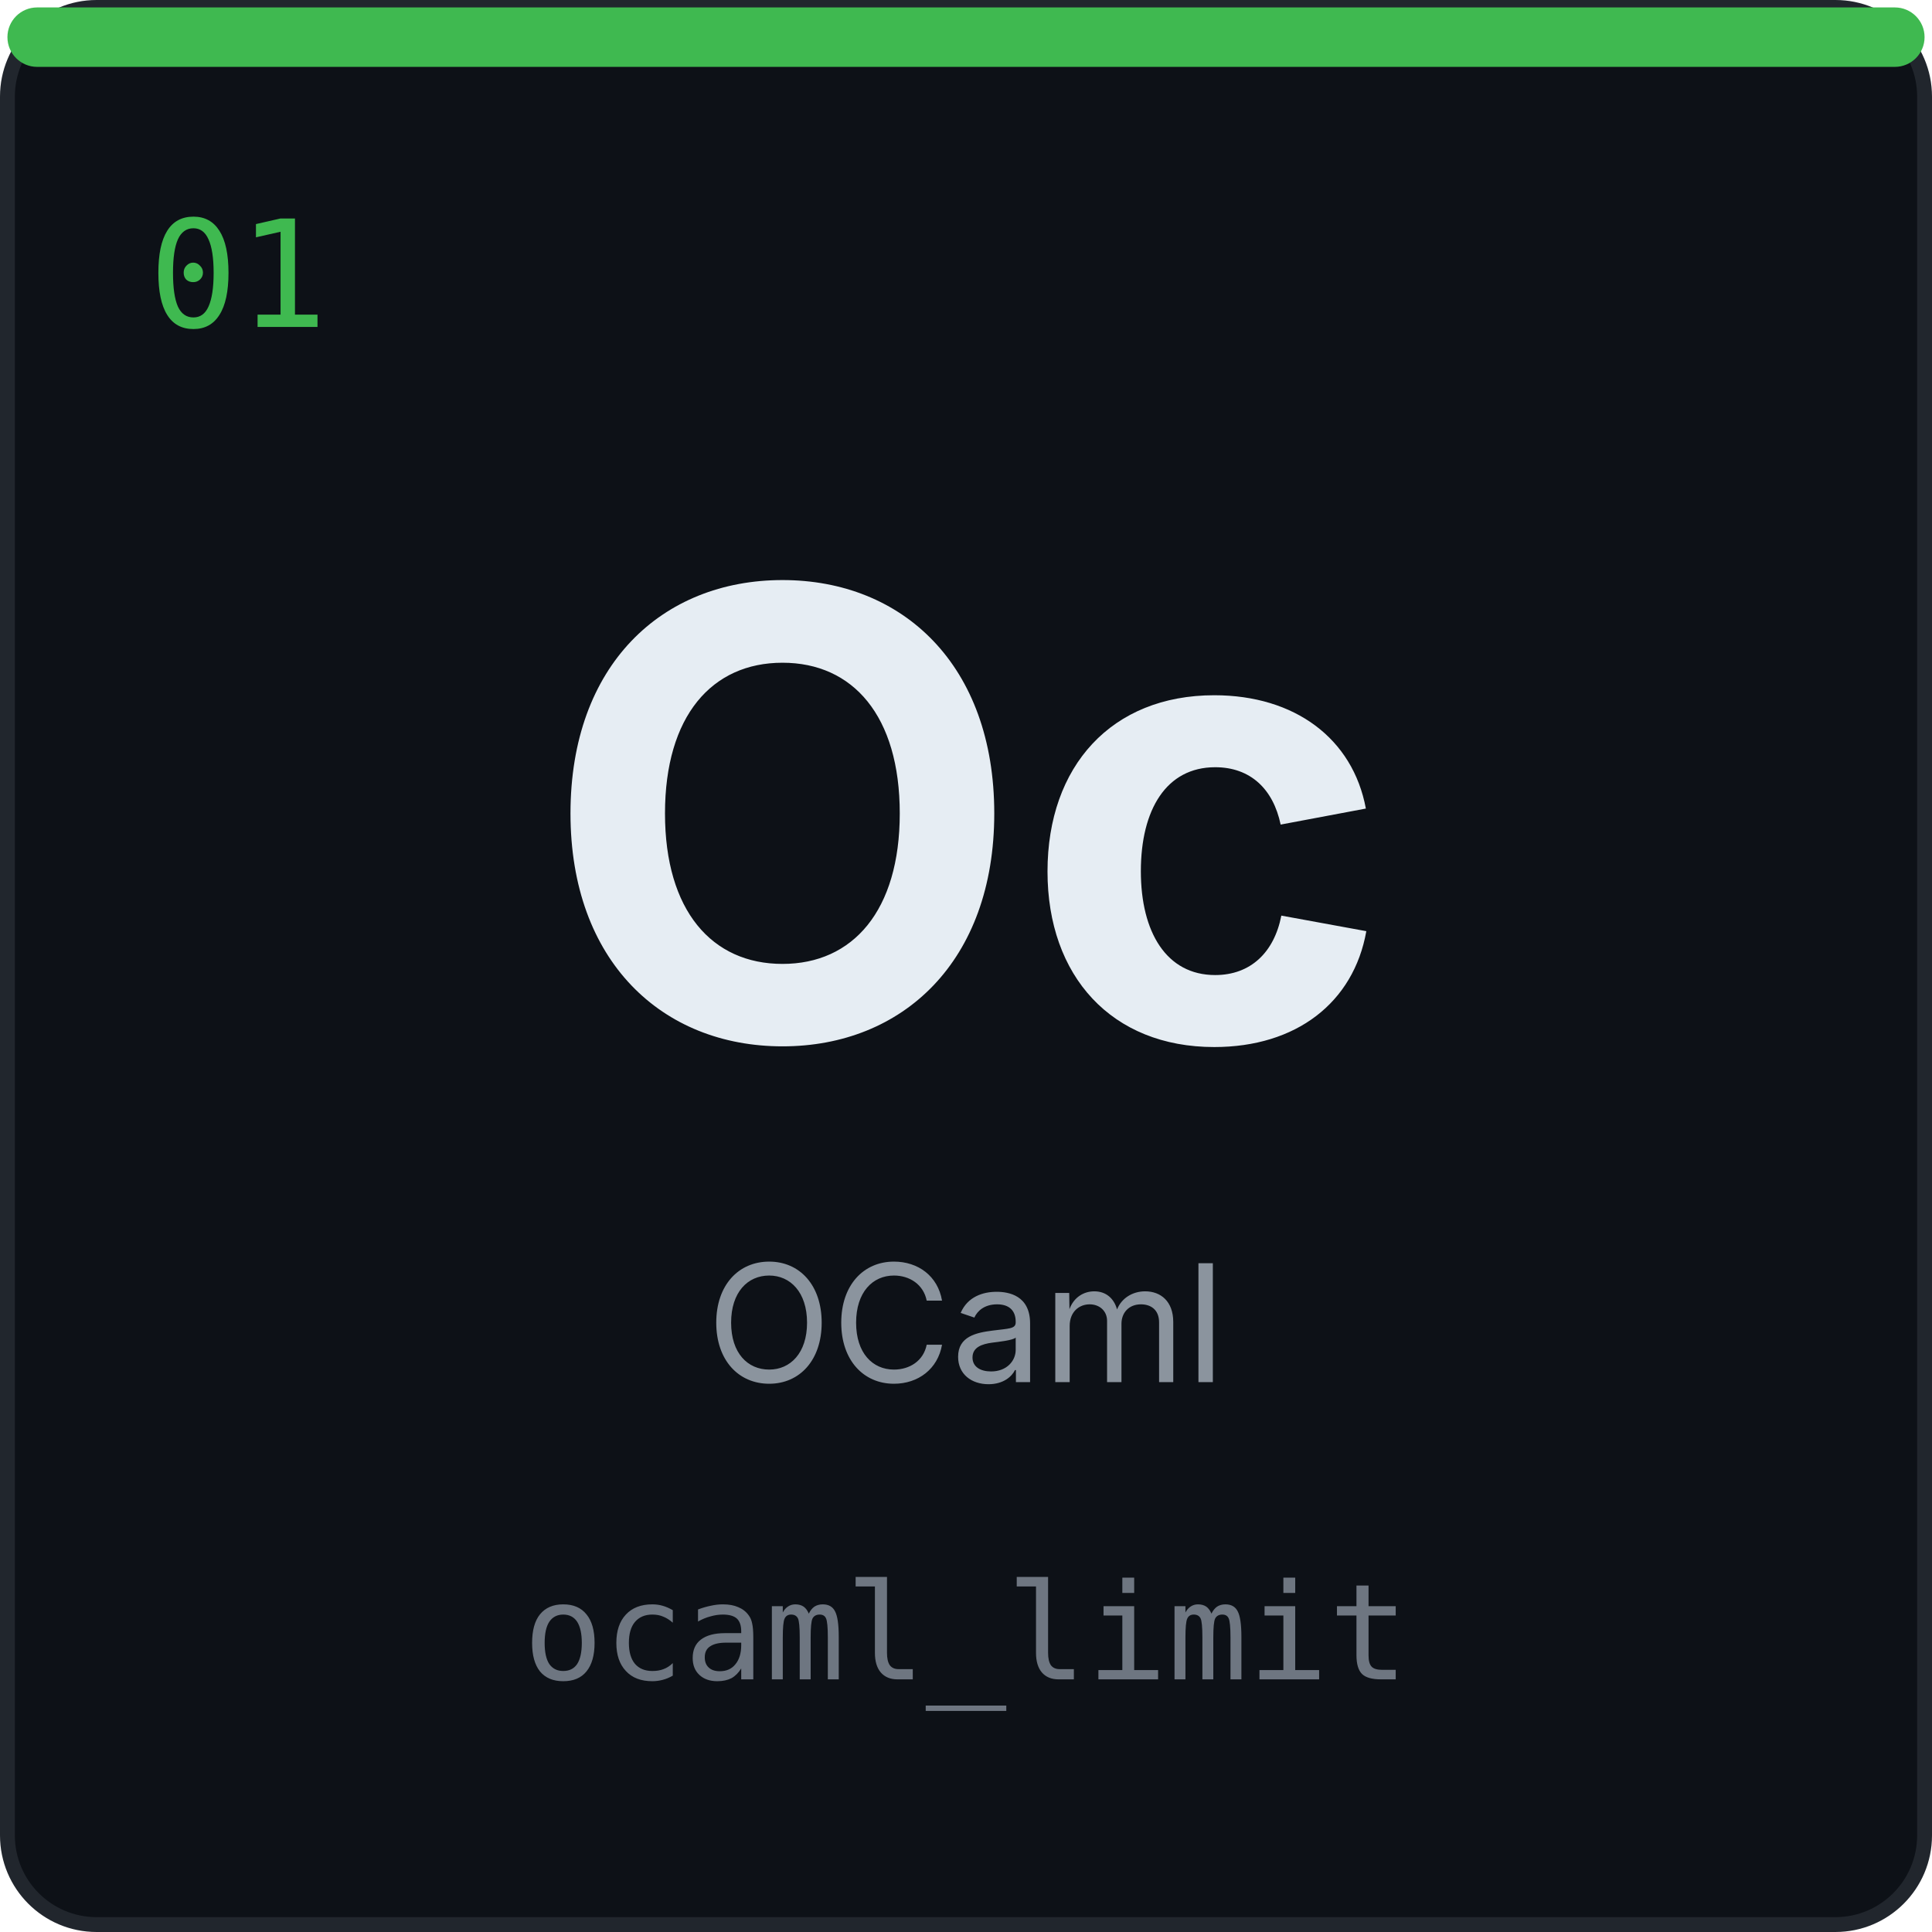
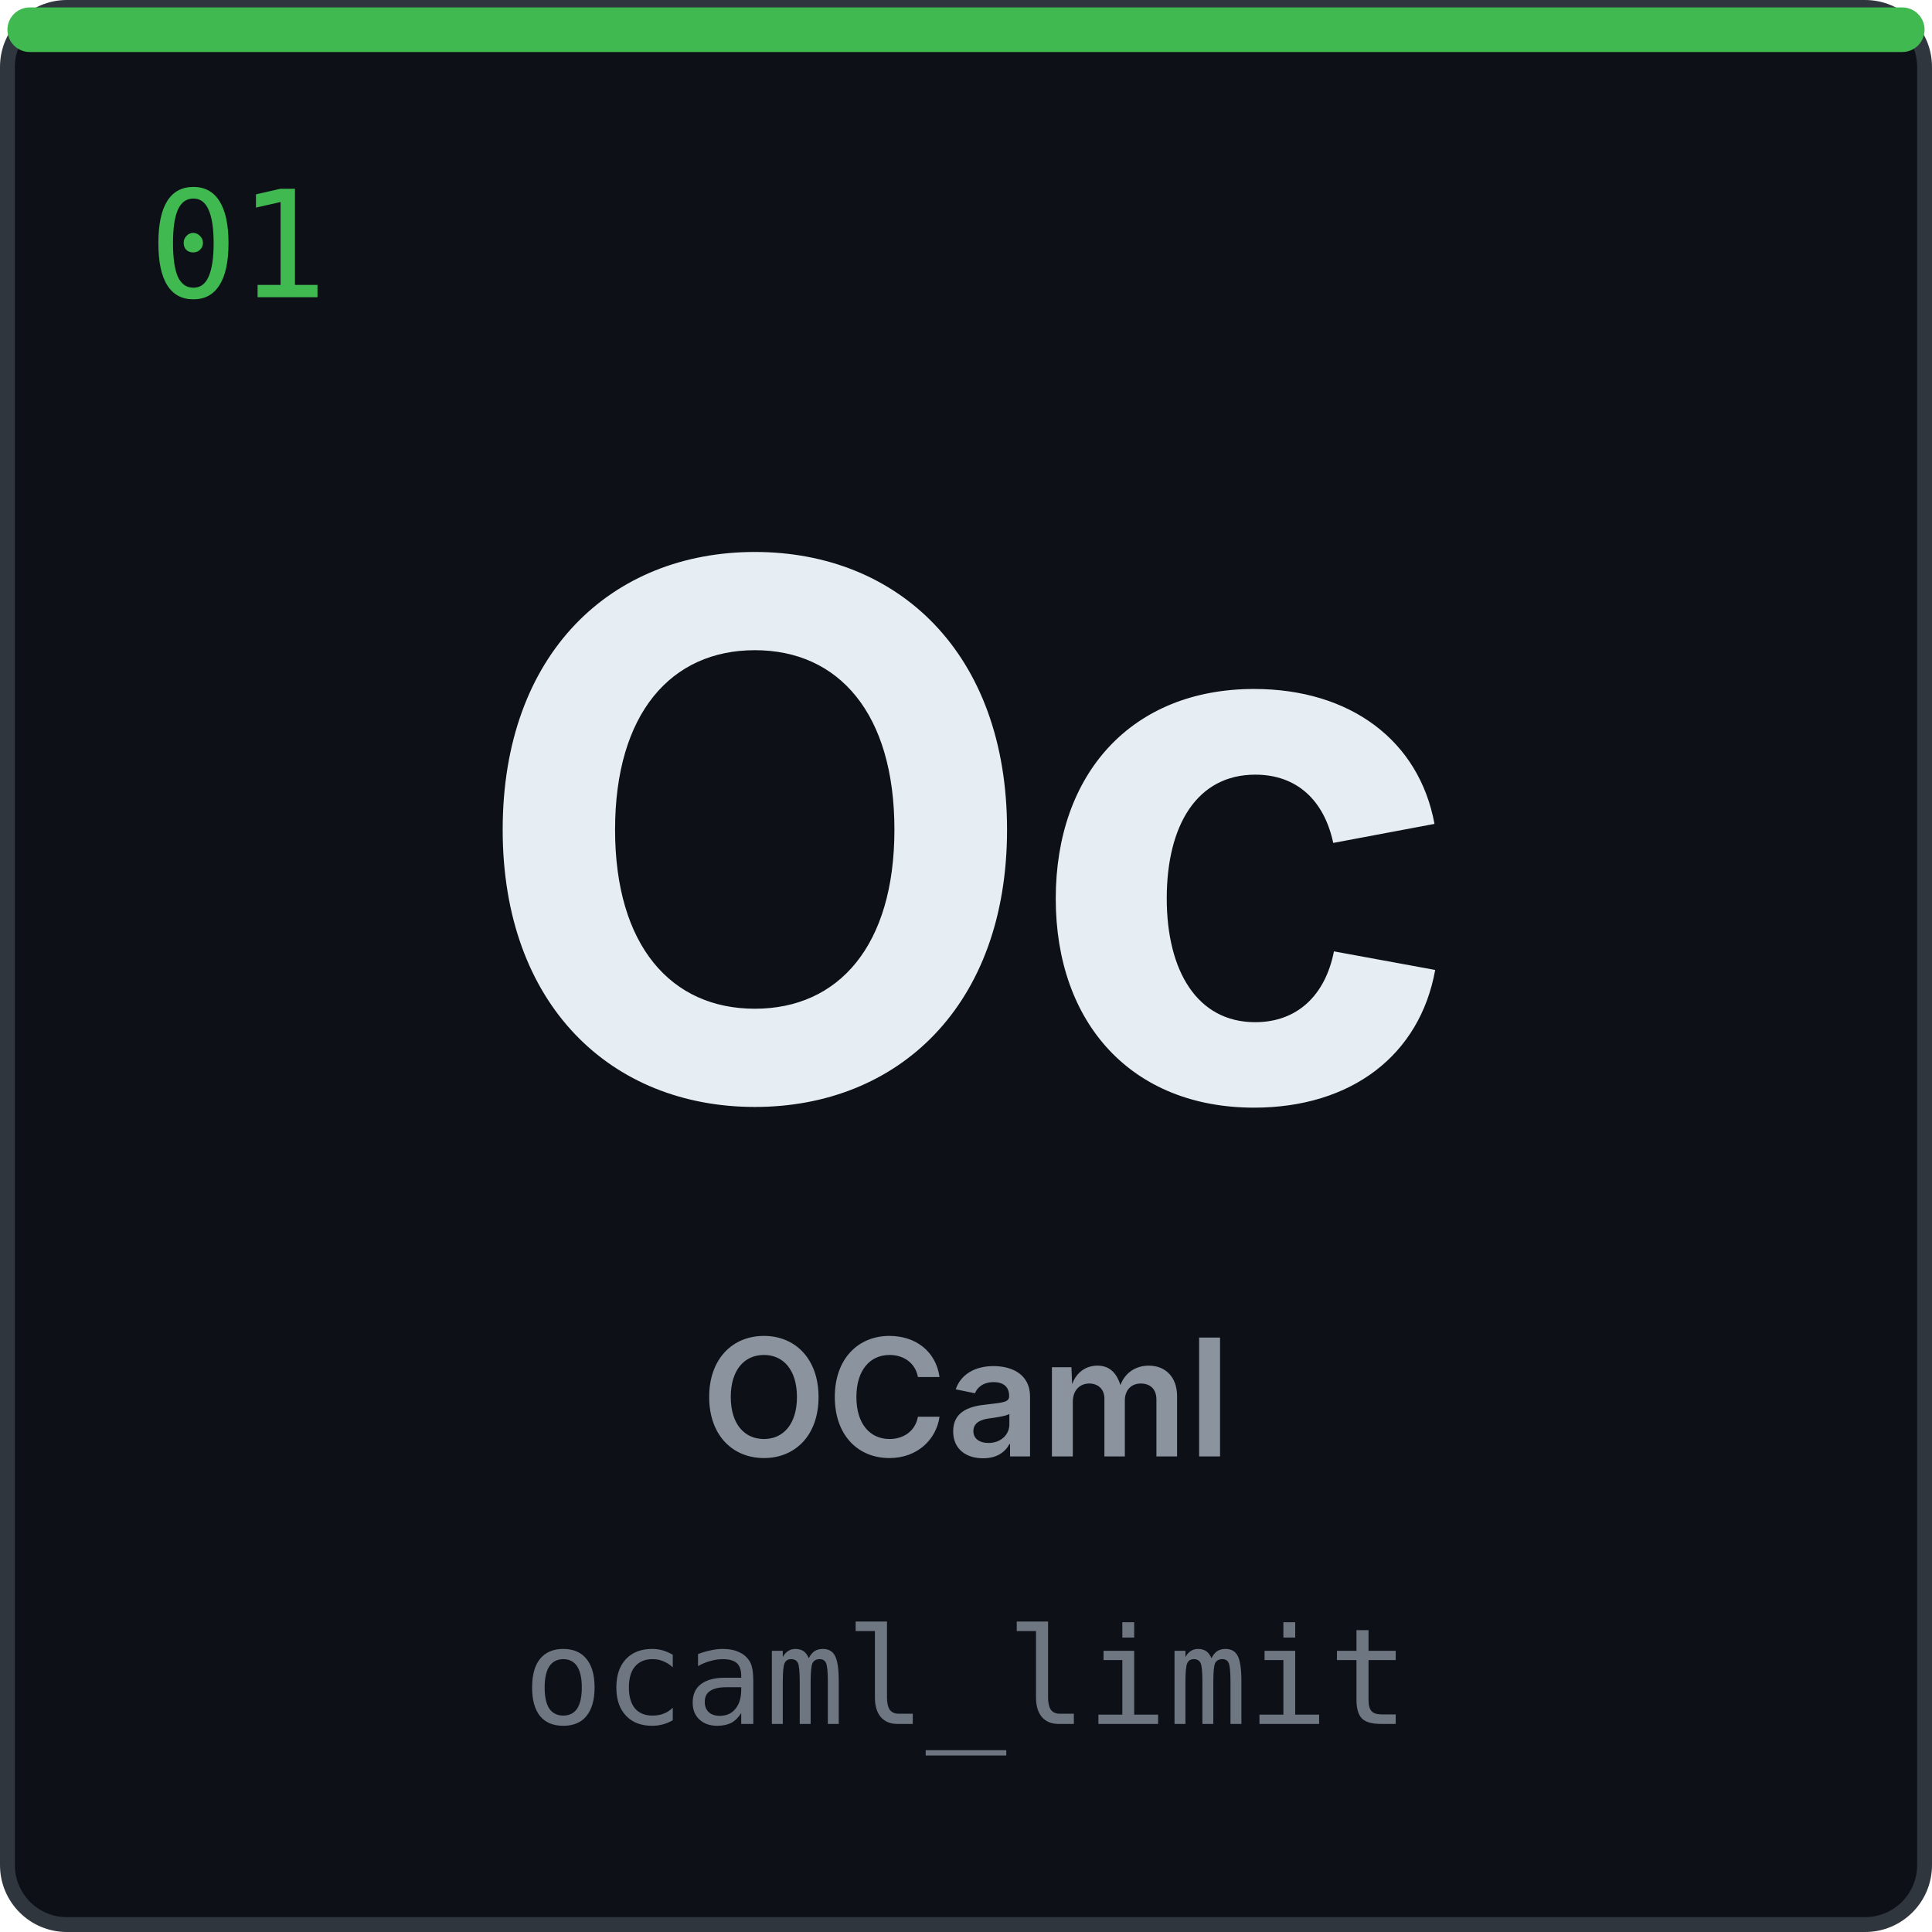
<svg xmlns="http://www.w3.org/2000/svg" width="130" height="130" viewBox="0 0 130 130" role="img" aria-label="01 Oc OCaml ocaml_limit">
  <g opacity="1">
    <set attributeName="opacity" to="0" begin="0s" />
    <animate attributeName="opacity" from="0" to="1" begin="0.00s" dur="0.55s" fill="freeze" />
-     <rect x="0.5" y="0.5" width="129" height="129" rx="6" fill="#0d1117" stroke="#21262d" stroke-width="1" />
-     <rect x="0.5" y="0.5" width="129" height="4" rx="2" fill="#3fb950">
+     <rect x="0.5" y="0.5" width="129" height="129" rx="4" fill="#0d1117" stroke="#30363d" stroke-width="1" />
+     <rect x="0.5" y="0.5" width="129" height="3" rx="1.5" fill="#3fb950">
      <animate attributeName="opacity" values="1;0.45;1" dur="4s" begin="-0.21s" repeatCount="indefinite" />
    </rect>
-     <text x="10" y="22" font-family="ui-monospace, SFMono-Regular, Menlo, monospace" font-size="10" fill="#3fb950">01</text>
-     <text x="65" y="70" font-family="-apple-system, BlinkMacSystemFont, Inter, system-ui, sans-serif" font-size="42" font-weight="700" fill="#e6edf3" text-anchor="middle">Oc</text>
-     <text x="65" y="93" font-family="-apple-system, BlinkMacSystemFont, Inter, system-ui, sans-serif" font-size="11" fill="#8b949e" text-anchor="middle">OCaml</text>
-     <text x="65" y="113" font-family="ui-monospace, SFMono-Regular, Menlo, monospace" font-size="9" fill="#6e7681" text-anchor="middle">ocaml_limit</text>
+     <text x="10" y="20" font-family="ui-monospace, SFMono-Regular, Menlo, monospace" font-size="10" font-weight="500" fill="#3fb950">01</text>
+     <text x="65" y="74" font-family="-apple-system, BlinkMacSystemFont, Inter, system-ui, sans-serif" font-size="50" font-weight="700" fill="#e6edf3" text-anchor="middle" letter-spacing="-1">Oc</text>
+     <text x="65" y="98" font-family="-apple-system, BlinkMacSystemFont, Inter, system-ui, sans-serif" font-size="11" font-weight="600" fill="#8b949e" text-anchor="middle">OCaml</text>
+     <text x="65" y="116" font-family="ui-monospace, SFMono-Regular, Menlo, monospace" font-size="9" fill="#6e7681" text-anchor="middle">ocaml_limit</text>
  </g>
</svg>
